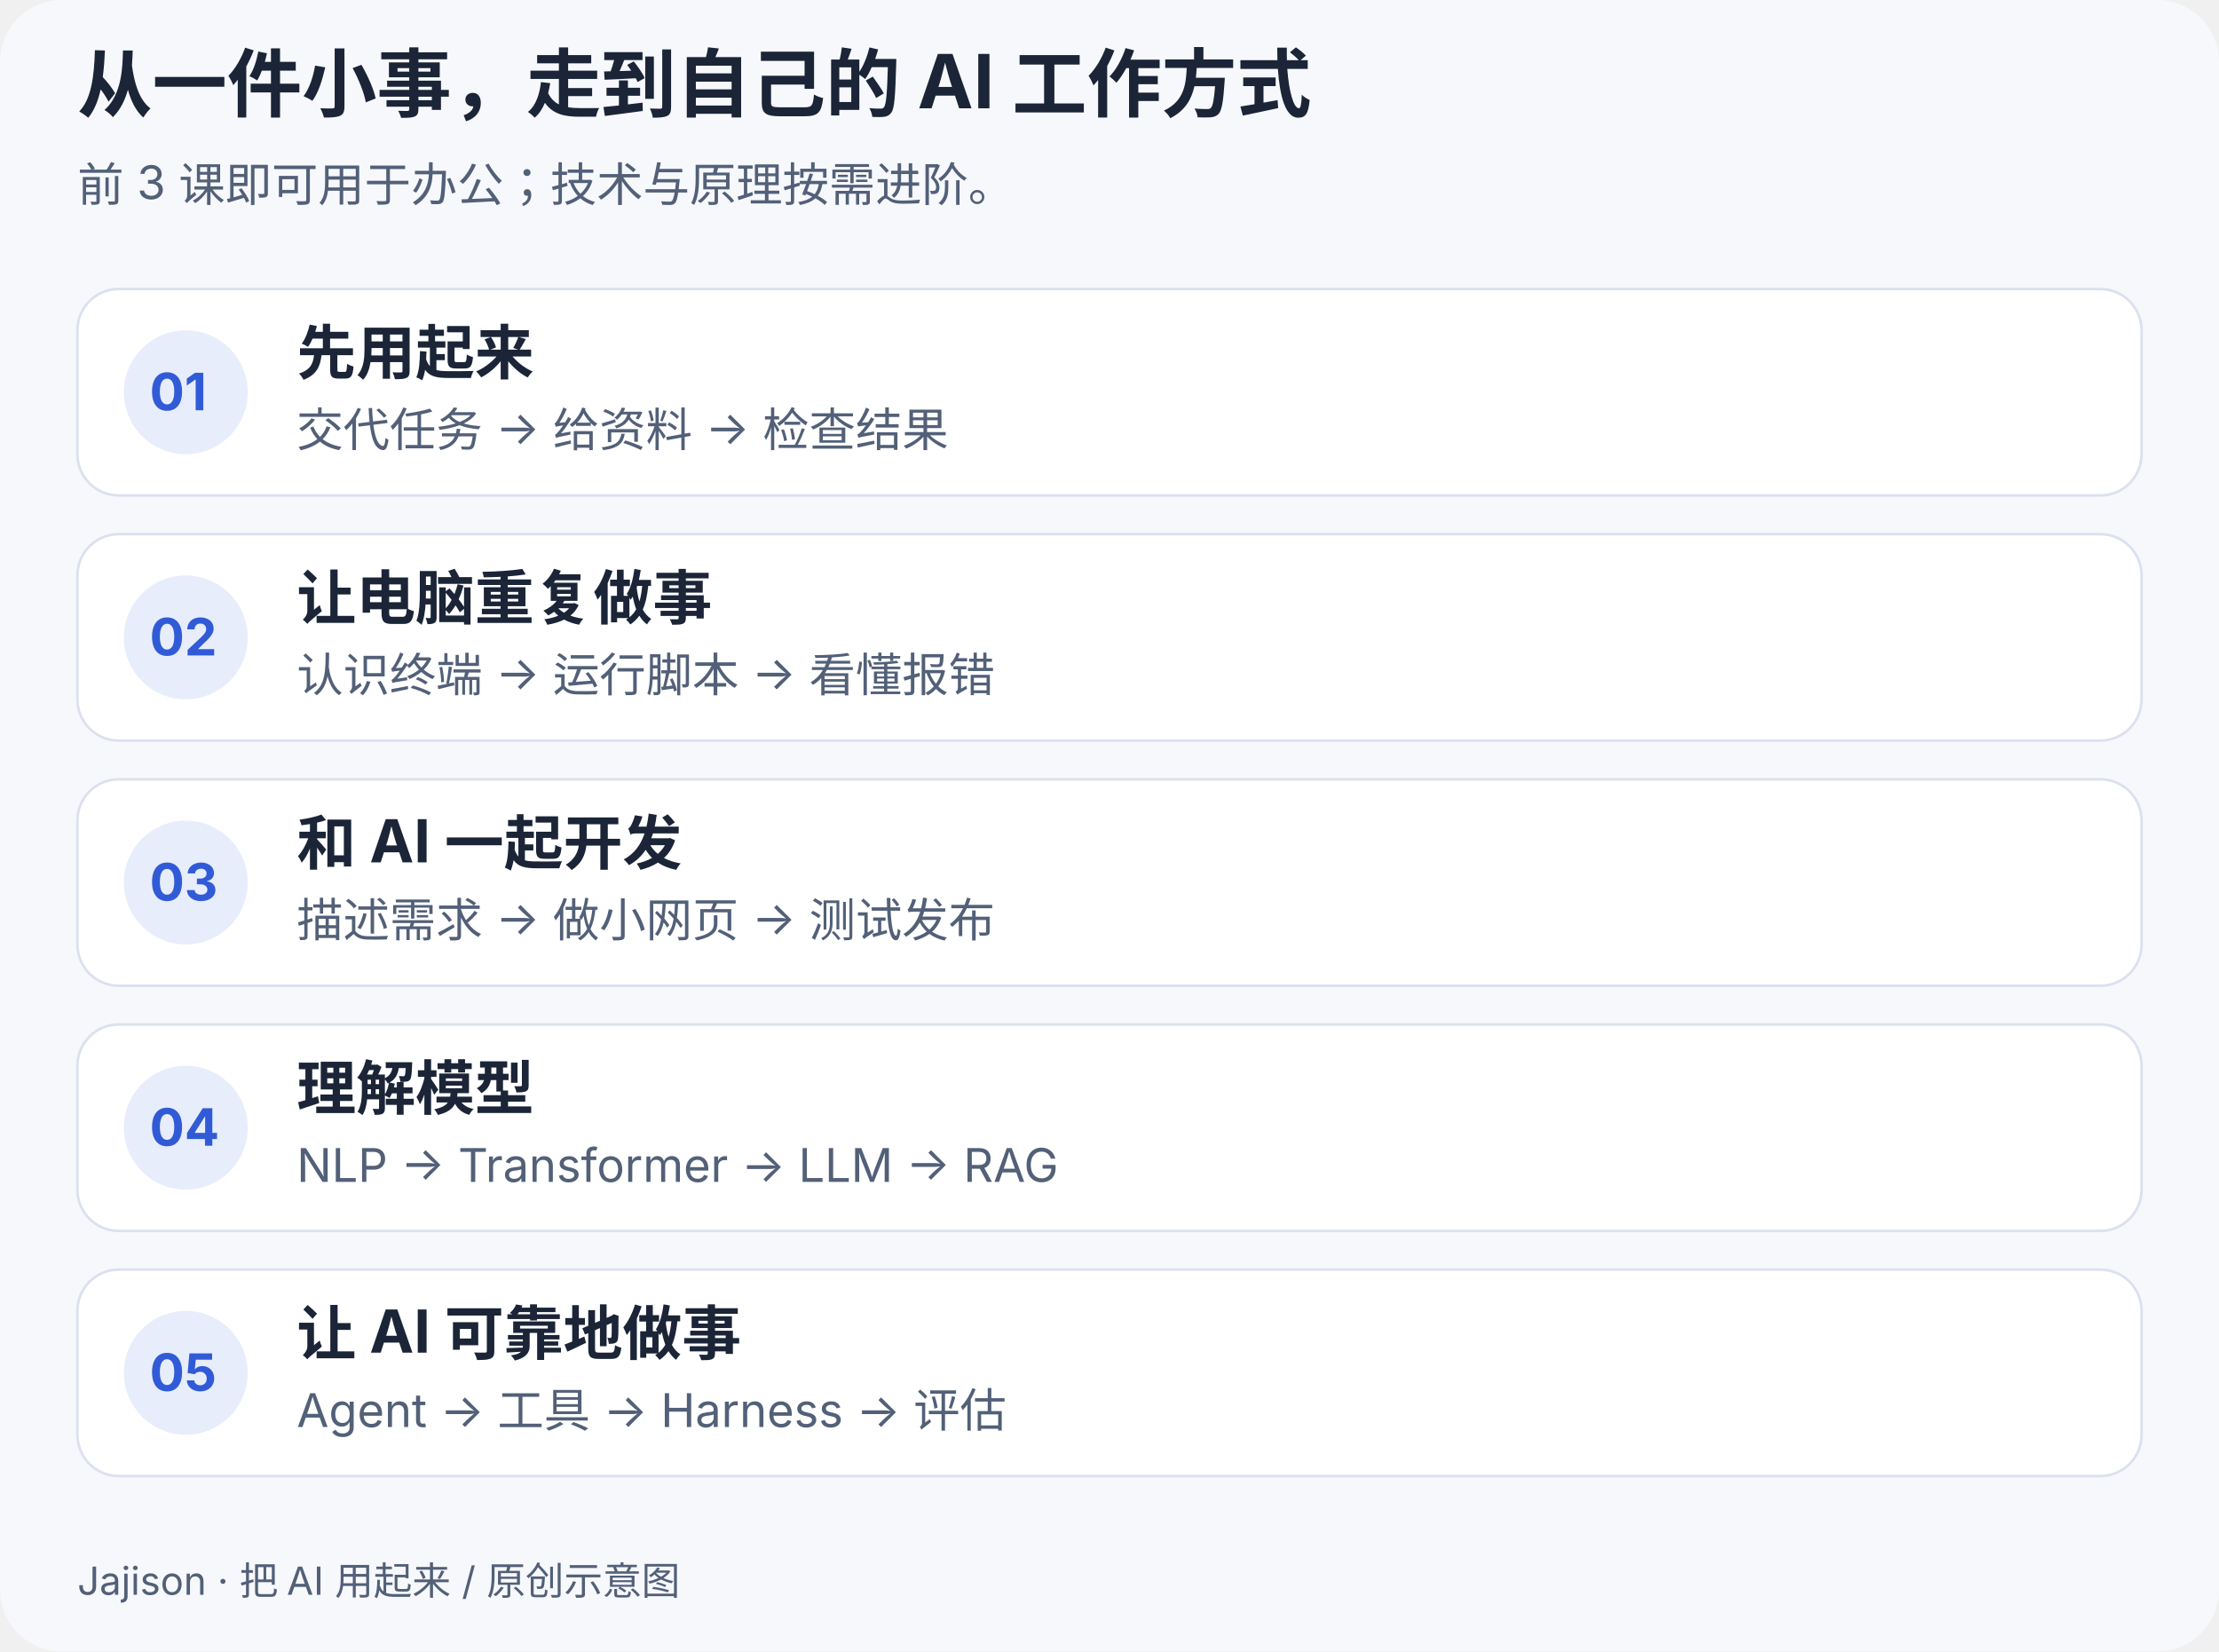
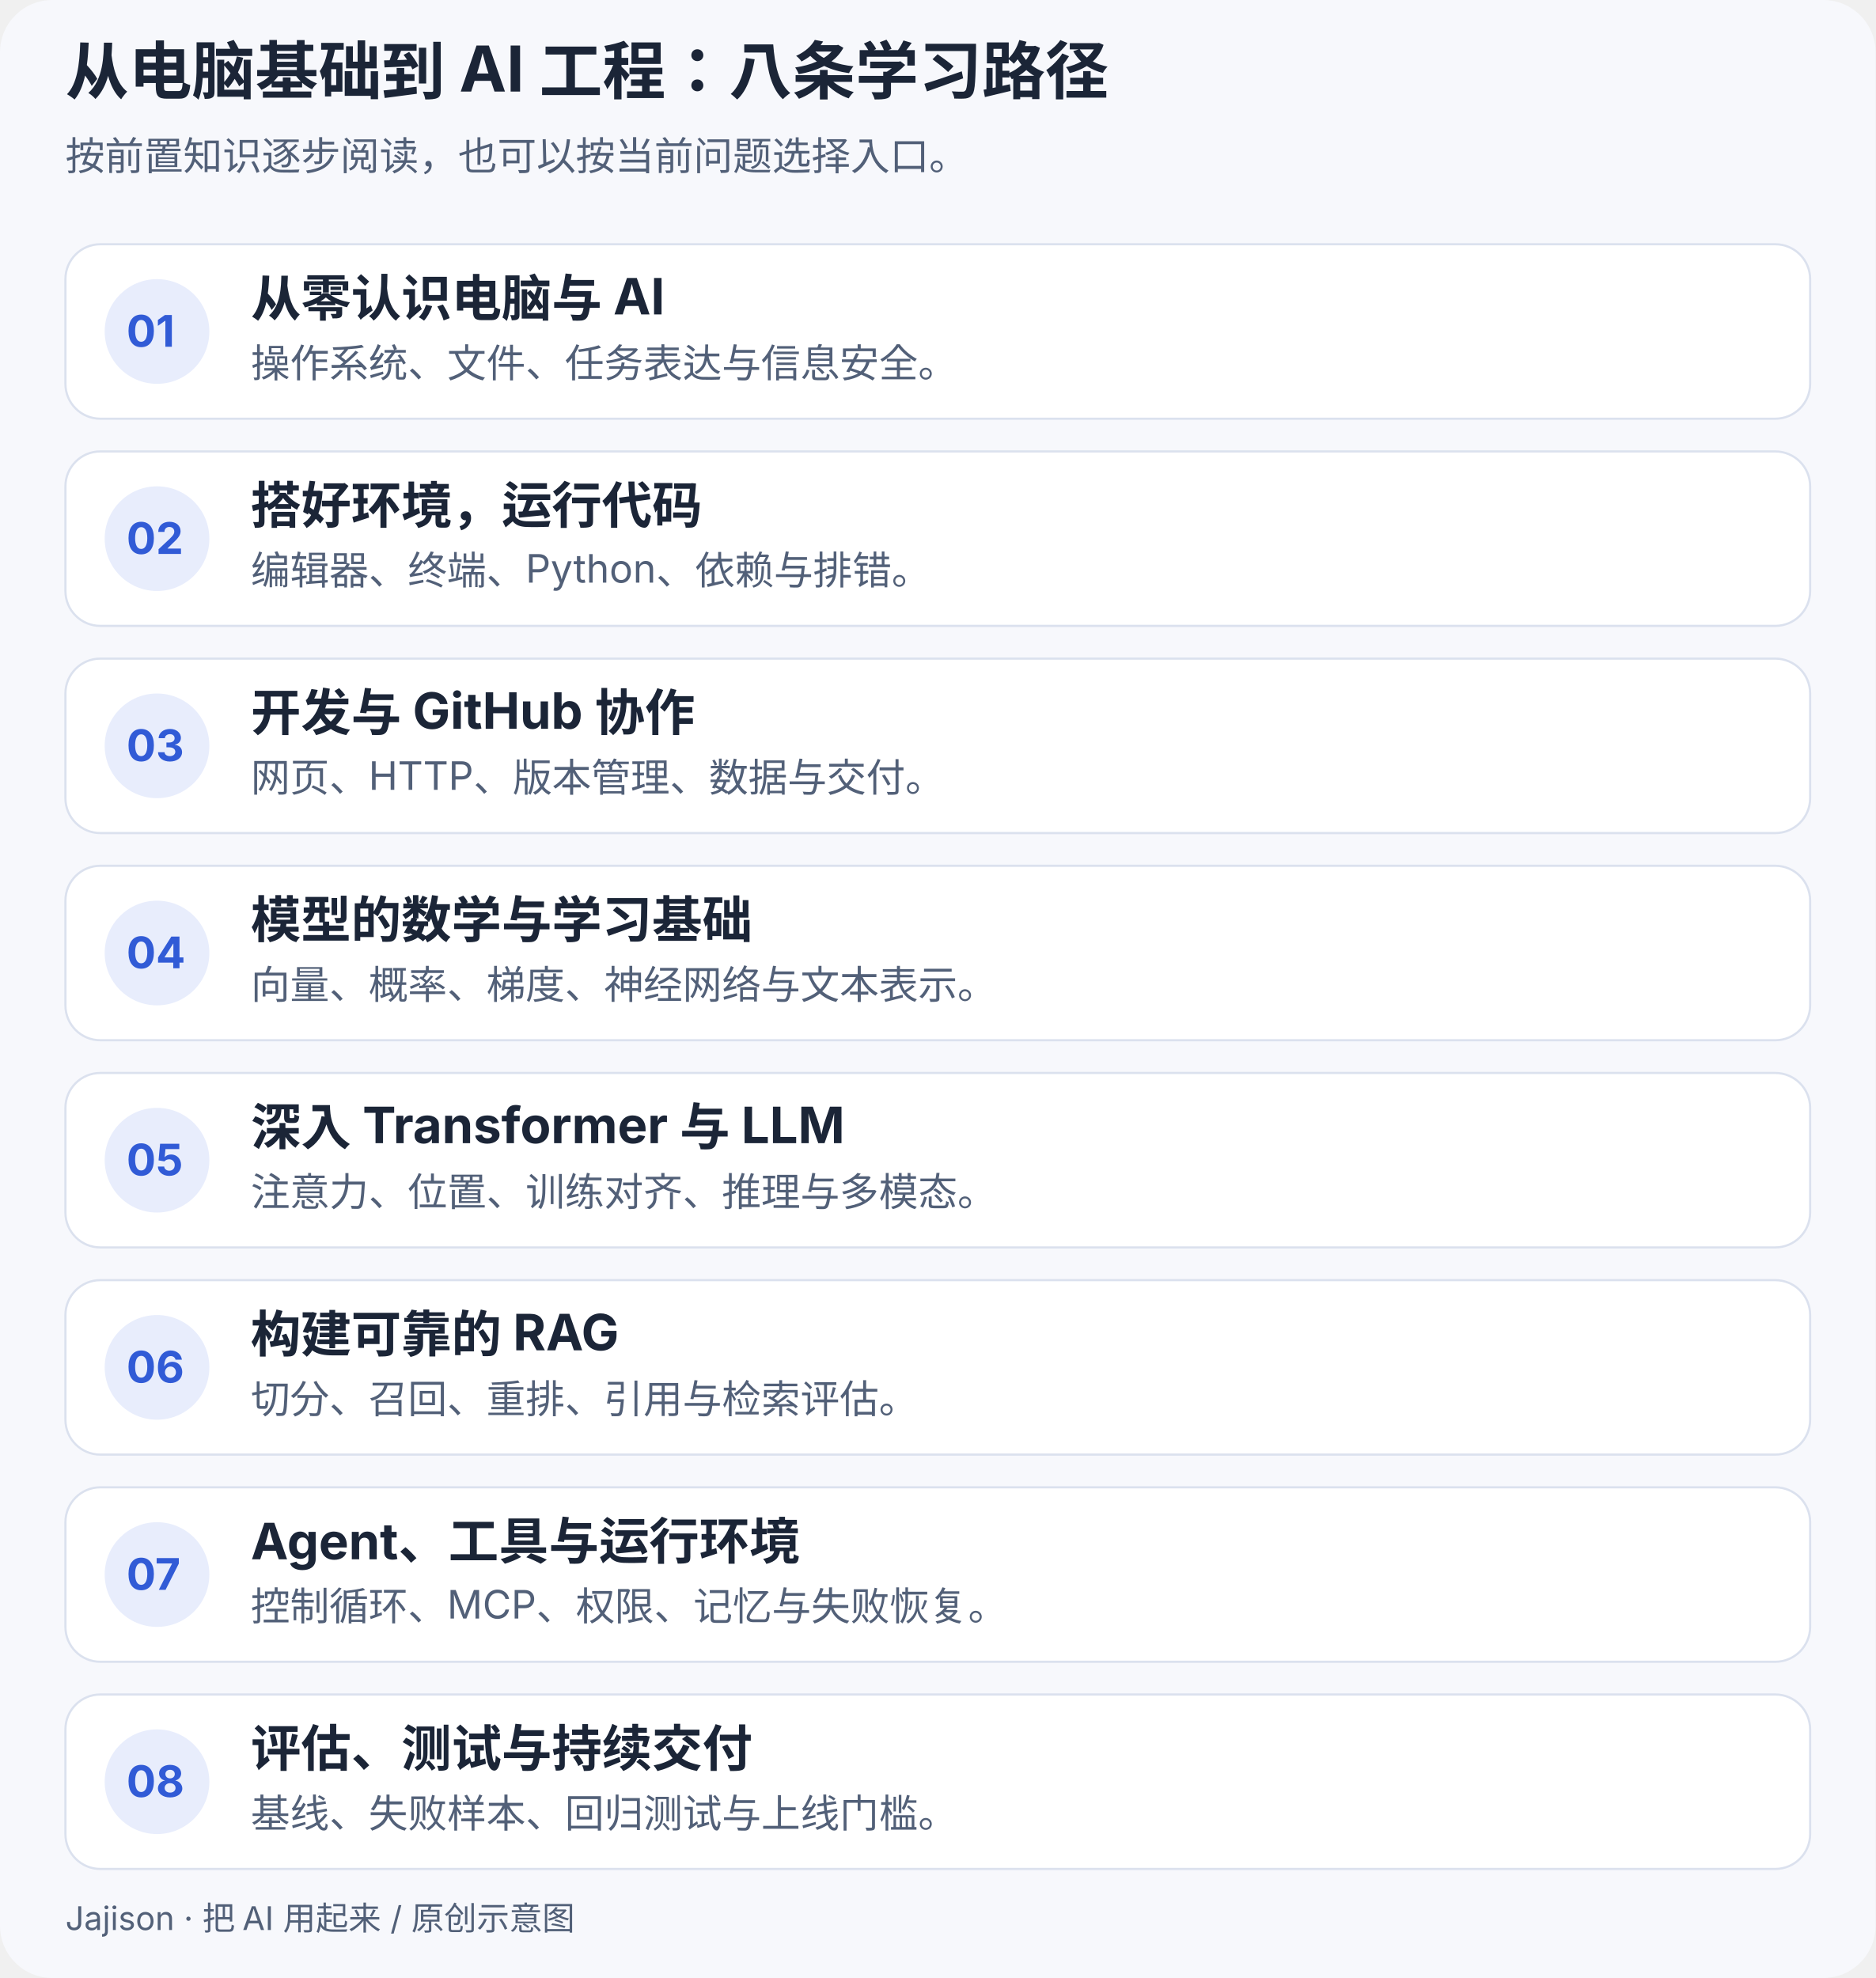
- <svg xmlns="http://www.w3.org/2000/svg" viewBox="0 0 860 640" role="img" aria-labelledby="title desc">
+ <svg xmlns="http://www.w3.org/2000/svg" viewBox="0 0 860 907" role="img" aria-labelledby="title desc">
  <defs>
    <marker id="arrow" viewBox="0 0 10 10" refX="9" refY="5" markerWidth="7" markerHeight="7" orient="auto-start-reverse">
      <path d="M0 0L10 5L0 10Z" fill="#7b8ba8" />
    </marker>
  </defs>
-   <rect width="860" height="640" rx="24" fill="#f7f8fc" />
+   <rect width="860" height="907" rx="24" fill="#f7f8fc" />
  <g font-family="system-ui, -apple-system, PingFang SC, Microsoft YaHei, sans-serif">
-     <text x="30" y="43" font-size="29" fill="#1b2537" font-weight="700">从一件小事，走到自己的 AI 工作方式</text>
-     <text x="30" y="78" font-size="18" fill="#526078" font-weight="400">前 3 课即可用于办公；技术与原理按需进阶。</text>
+     <text x="30" y="43" font-size="29" fill="#1b2537" font-weight="700">从电脑基础到 AI 工程：八条学习路径</text>
+     <text x="30" y="78" font-size="18" fill="#526078" font-weight="400">按前置知识逐步阅读，也可以按当前问题选择入口。</text>
    <rect x="30" y="112" width="800" height="80" rx="16" fill="white" stroke="#dbe1ee" />
    <circle cx="72" cy="152" r="24" fill="#e8edfc" />
    <text x="58" y="159" font-size="20" fill="#315bd6" font-weight="700">01</text>
-     <text x="115" y="145" font-size="23" fill="#1b2537" font-weight="700">先用起来</text>
-     <text x="115" y="173" font-size="18" fill="#526078" font-weight="400">交代任务 → 给资料 → 检查结果</text>
+     <text x="115" y="145" font-size="23" fill="#1b2537" font-weight="700">从零认识电脑与 AI</text>
+     <text x="115" y="173" font-size="18" fill="#526078" font-weight="400">操作系统、文件、任务表达与信息安全。</text>
    <rect x="30" y="207" width="800" height="80" rx="16" fill="white" stroke="#dbe1ee" />
    <circle cx="72" cy="247" r="24" fill="#e8edfc" />
    <text x="58" y="254" font-size="20" fill="#315bd6" font-weight="700">02</text>
-     <text x="115" y="240" font-size="23" fill="#1b2537" font-weight="700">让电脑重复做事</text>
-     <text x="115" y="268" font-size="18" fill="#526078" font-weight="400">认识终端 → 运行脚本 → 看懂报错</text>
+     <text x="115" y="240" font-size="23" fill="#1b2537" font-weight="700">搭好环境，运行代码</text>
+     <text x="115" y="268" font-size="18" fill="#526078" font-weight="400">编辑器、终端、Python、依赖与排错。</text>
    <rect x="30" y="302" width="800" height="80" rx="16" fill="white" stroke="#dbe1ee" />
    <circle cx="72" cy="342" r="24" fill="#e8edfc" />
    <text x="58" y="349" font-size="20" fill="#315bd6" font-weight="700">03</text>
-     <text x="115" y="335" font-size="23" fill="#1b2537" font-weight="700">和 AI 一起开发</text>
-     <text x="115" y="363" font-size="18" fill="#526078" font-weight="400">描述需求 → 做小网页 → 测试发布</text>
+     <text x="115" y="335" font-size="23" fill="#1b2537" font-weight="700">开发与 GitHub 协作</text>
+     <text x="115" y="363" font-size="18" fill="#526078" font-weight="400">网页、HTTP、版本管理、数据与交付。</text>
    <rect x="30" y="397" width="800" height="80" rx="16" fill="white" stroke="#dbe1ee" />
    <circle cx="72" cy="437" r="24" fill="#e8edfc" />
    <text x="58" y="444" font-size="20" fill="#315bd6" font-weight="700">04</text>
-     <text x="115" y="430" font-size="23" fill="#1b2537" font-weight="700">理解模型</text>
-     <text x="115" y="458" font-size="18" fill="#526078" font-weight="400">NLP → Transformer → LLM → RAG</text>
+     <text x="115" y="430" font-size="23" fill="#1b2537" font-weight="700">模型的数学与学习基础</text>
+     <text x="115" y="458" font-size="18" fill="#526078" font-weight="400">向量、概率、梯度、神经网络与文本表示。</text>
    <rect x="30" y="492" width="800" height="80" rx="16" fill="white" stroke="#dbe1ee" />
    <circle cx="72" cy="532" r="24" fill="#e8edfc" />
    <text x="58" y="539" font-size="20" fill="#315bd6" font-weight="700">05</text>
-     <text x="115" y="525" font-size="23" fill="#1b2537" font-weight="700">让 AI 可靠地做事</text>
-     <text x="115" y="553" font-size="18" fill="#526078" font-weight="400">Agent → 工具 → Harness → 评估</text>
-     <text x="30" y="618" font-size="15" fill="#526078" font-weight="400">Jajison · 把 AI 用起来 / 原创示意图</text>
+     <text x="115" y="525" font-size="23" fill="#1b2537" font-weight="700">深入 Transformer 与 LLM</text>
+     <text x="115" y="553" font-size="18" fill="#526078" font-weight="400">注意力、位置、训练对齐、推理与多模态。</text>
+     <rect x="30" y="587" width="800" height="80" rx="16" fill="white" stroke="#dbe1ee" />
+     <circle cx="72" cy="627" r="24" fill="#e8edfc" />
+     <text x="58" y="634" font-size="20" fill="#315bd6" font-weight="700">06</text>
+     <text x="115" y="620" font-size="23" fill="#1b2537" font-weight="700">构建可靠的 RAG</text>
+     <text x="115" y="648" font-size="18" fill="#526078" font-weight="400">切分、召回、重排、引用与检索评估。</text>
+     <rect x="30" y="682" width="800" height="80" rx="16" fill="white" stroke="#dbe1ee" />
+     <circle cx="72" cy="722" r="24" fill="#e8edfc" />
+     <text x="58" y="729" font-size="20" fill="#315bd6" font-weight="700">07</text>
+     <text x="115" y="715" font-size="23" fill="#1b2537" font-weight="700">Agent、工具与运行环境</text>
+     <text x="115" y="743" font-size="18" fill="#526078" font-weight="400">控制循环、MCP、权限、记忆与失败恢复。</text>
+     <rect x="30" y="777" width="800" height="80" rx="16" fill="white" stroke="#dbe1ee" />
+     <circle cx="72" cy="817" r="24" fill="#e8edfc" />
+     <text x="58" y="824" font-size="20" fill="#315bd6" font-weight="700">08</text>
+     <text x="115" y="810" font-size="23" fill="#1b2537" font-weight="700">评估、测试与持续交付</text>
+     <text x="115" y="838" font-size="18" fill="#526078" font-weight="400">基线、失败样本、回归测试与上线门槛。</text>
+     <text x="30" y="885" font-size="15" fill="#526078" font-weight="400">Jajison · 把 AI 用起来 / 原创示意图</text>
  </g>
</svg>
